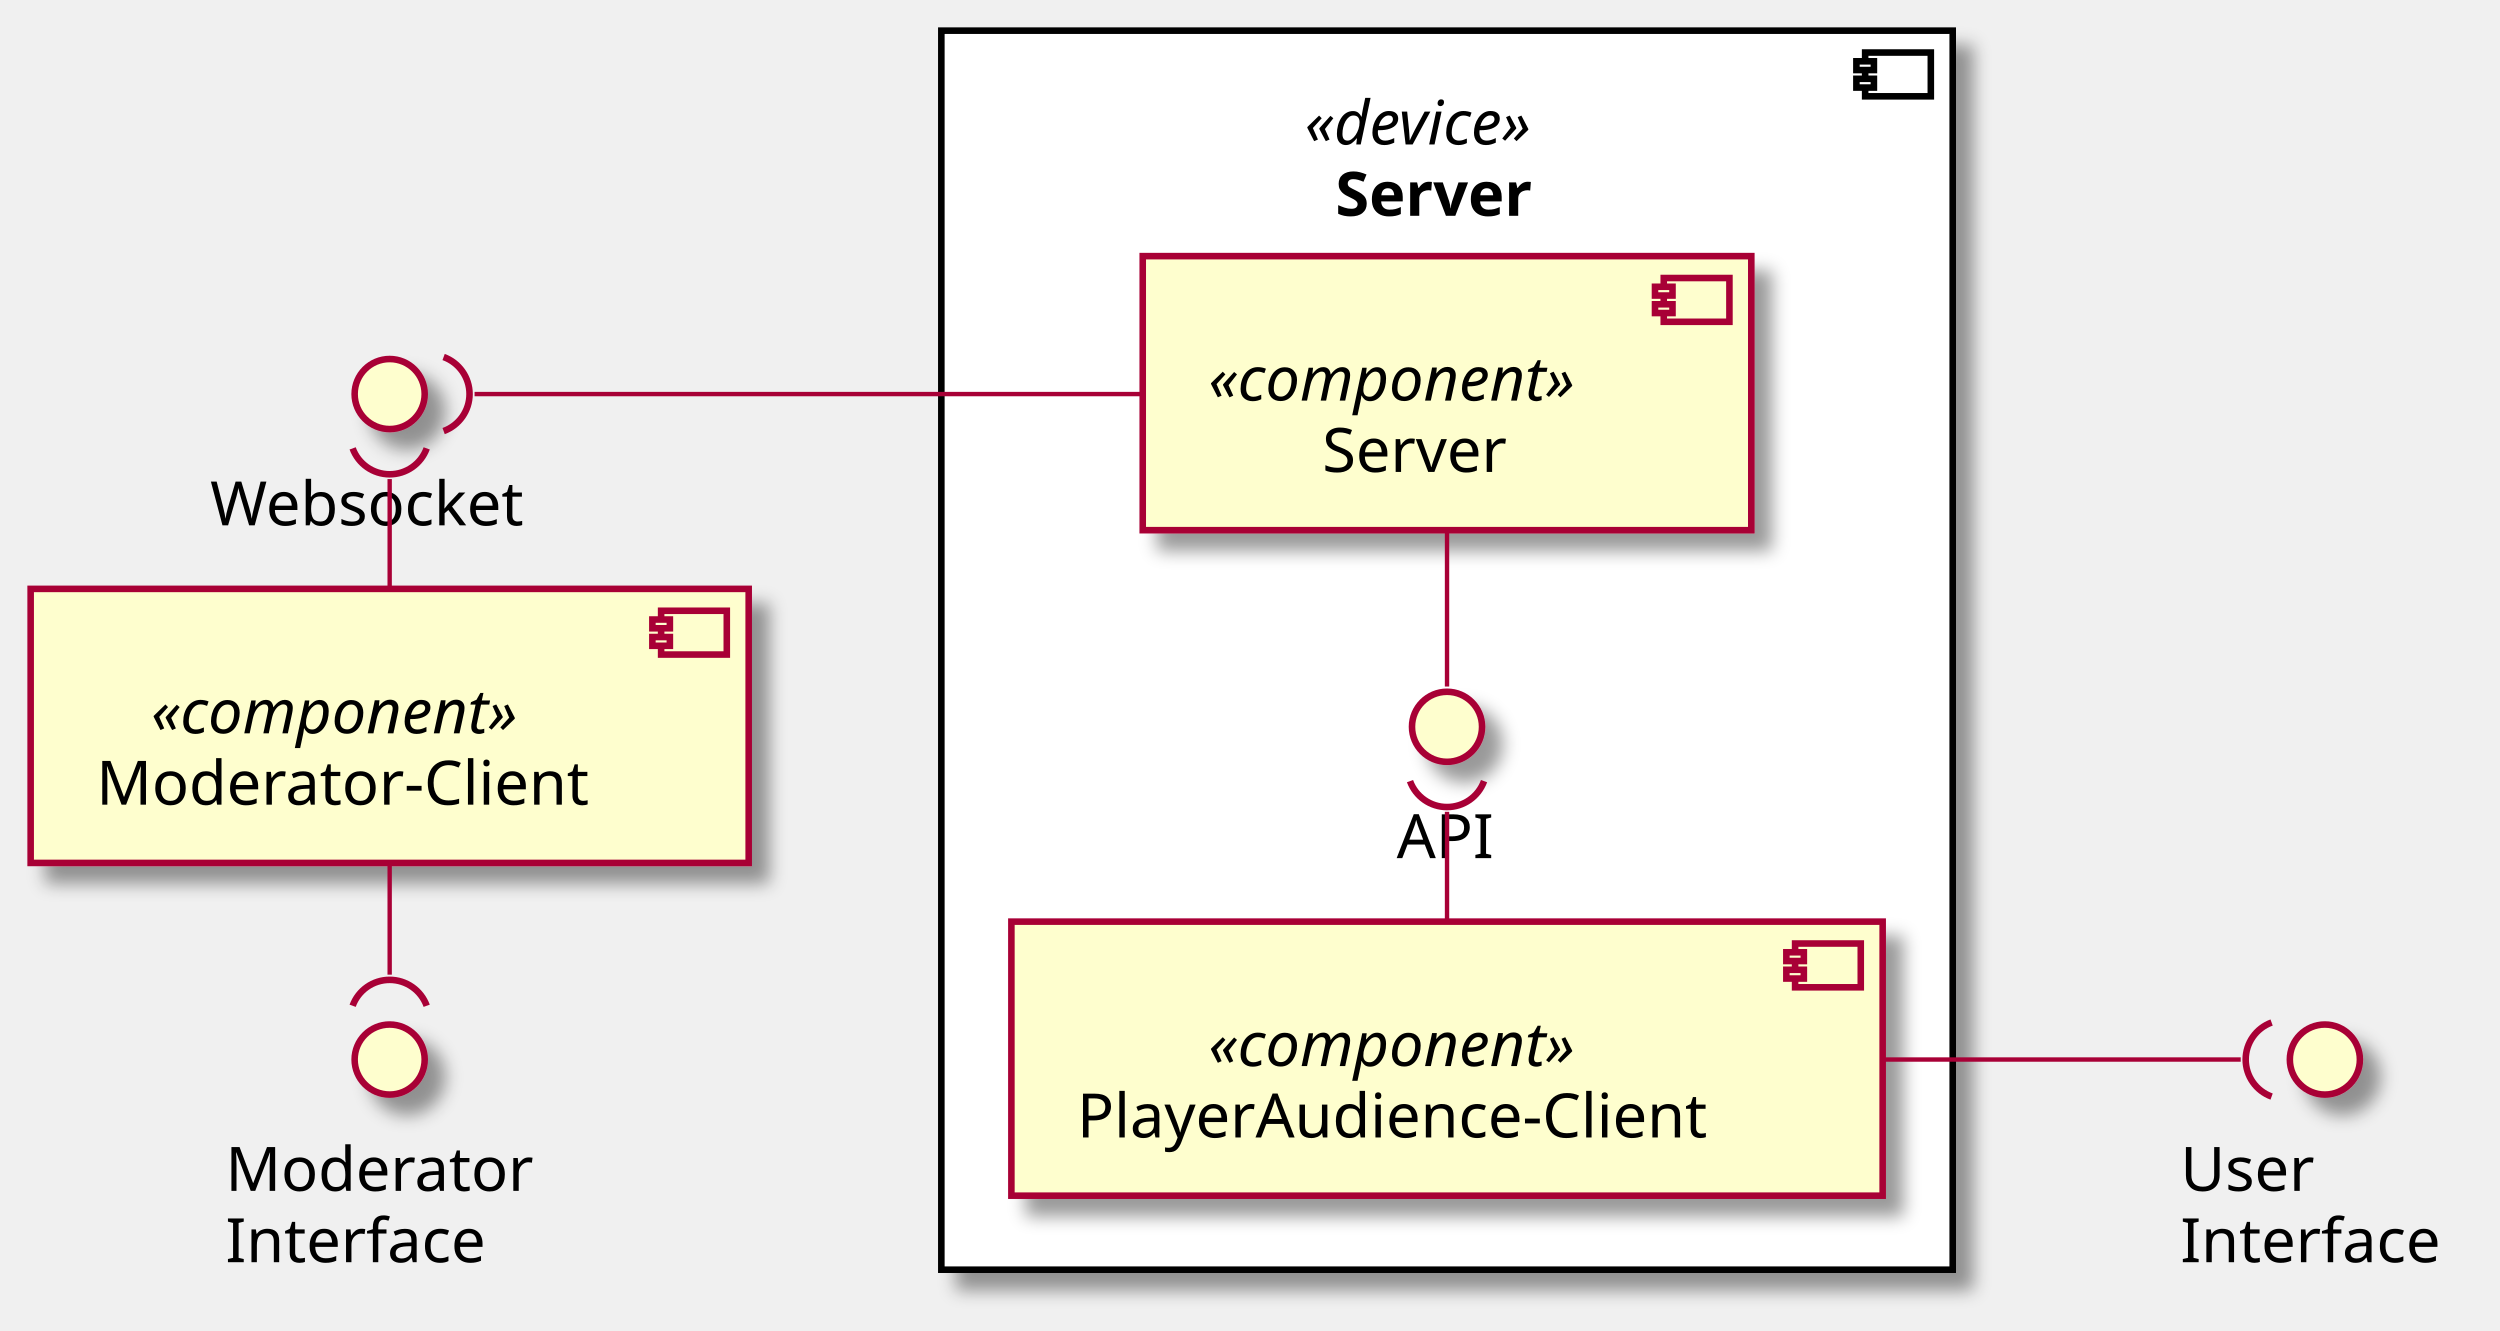
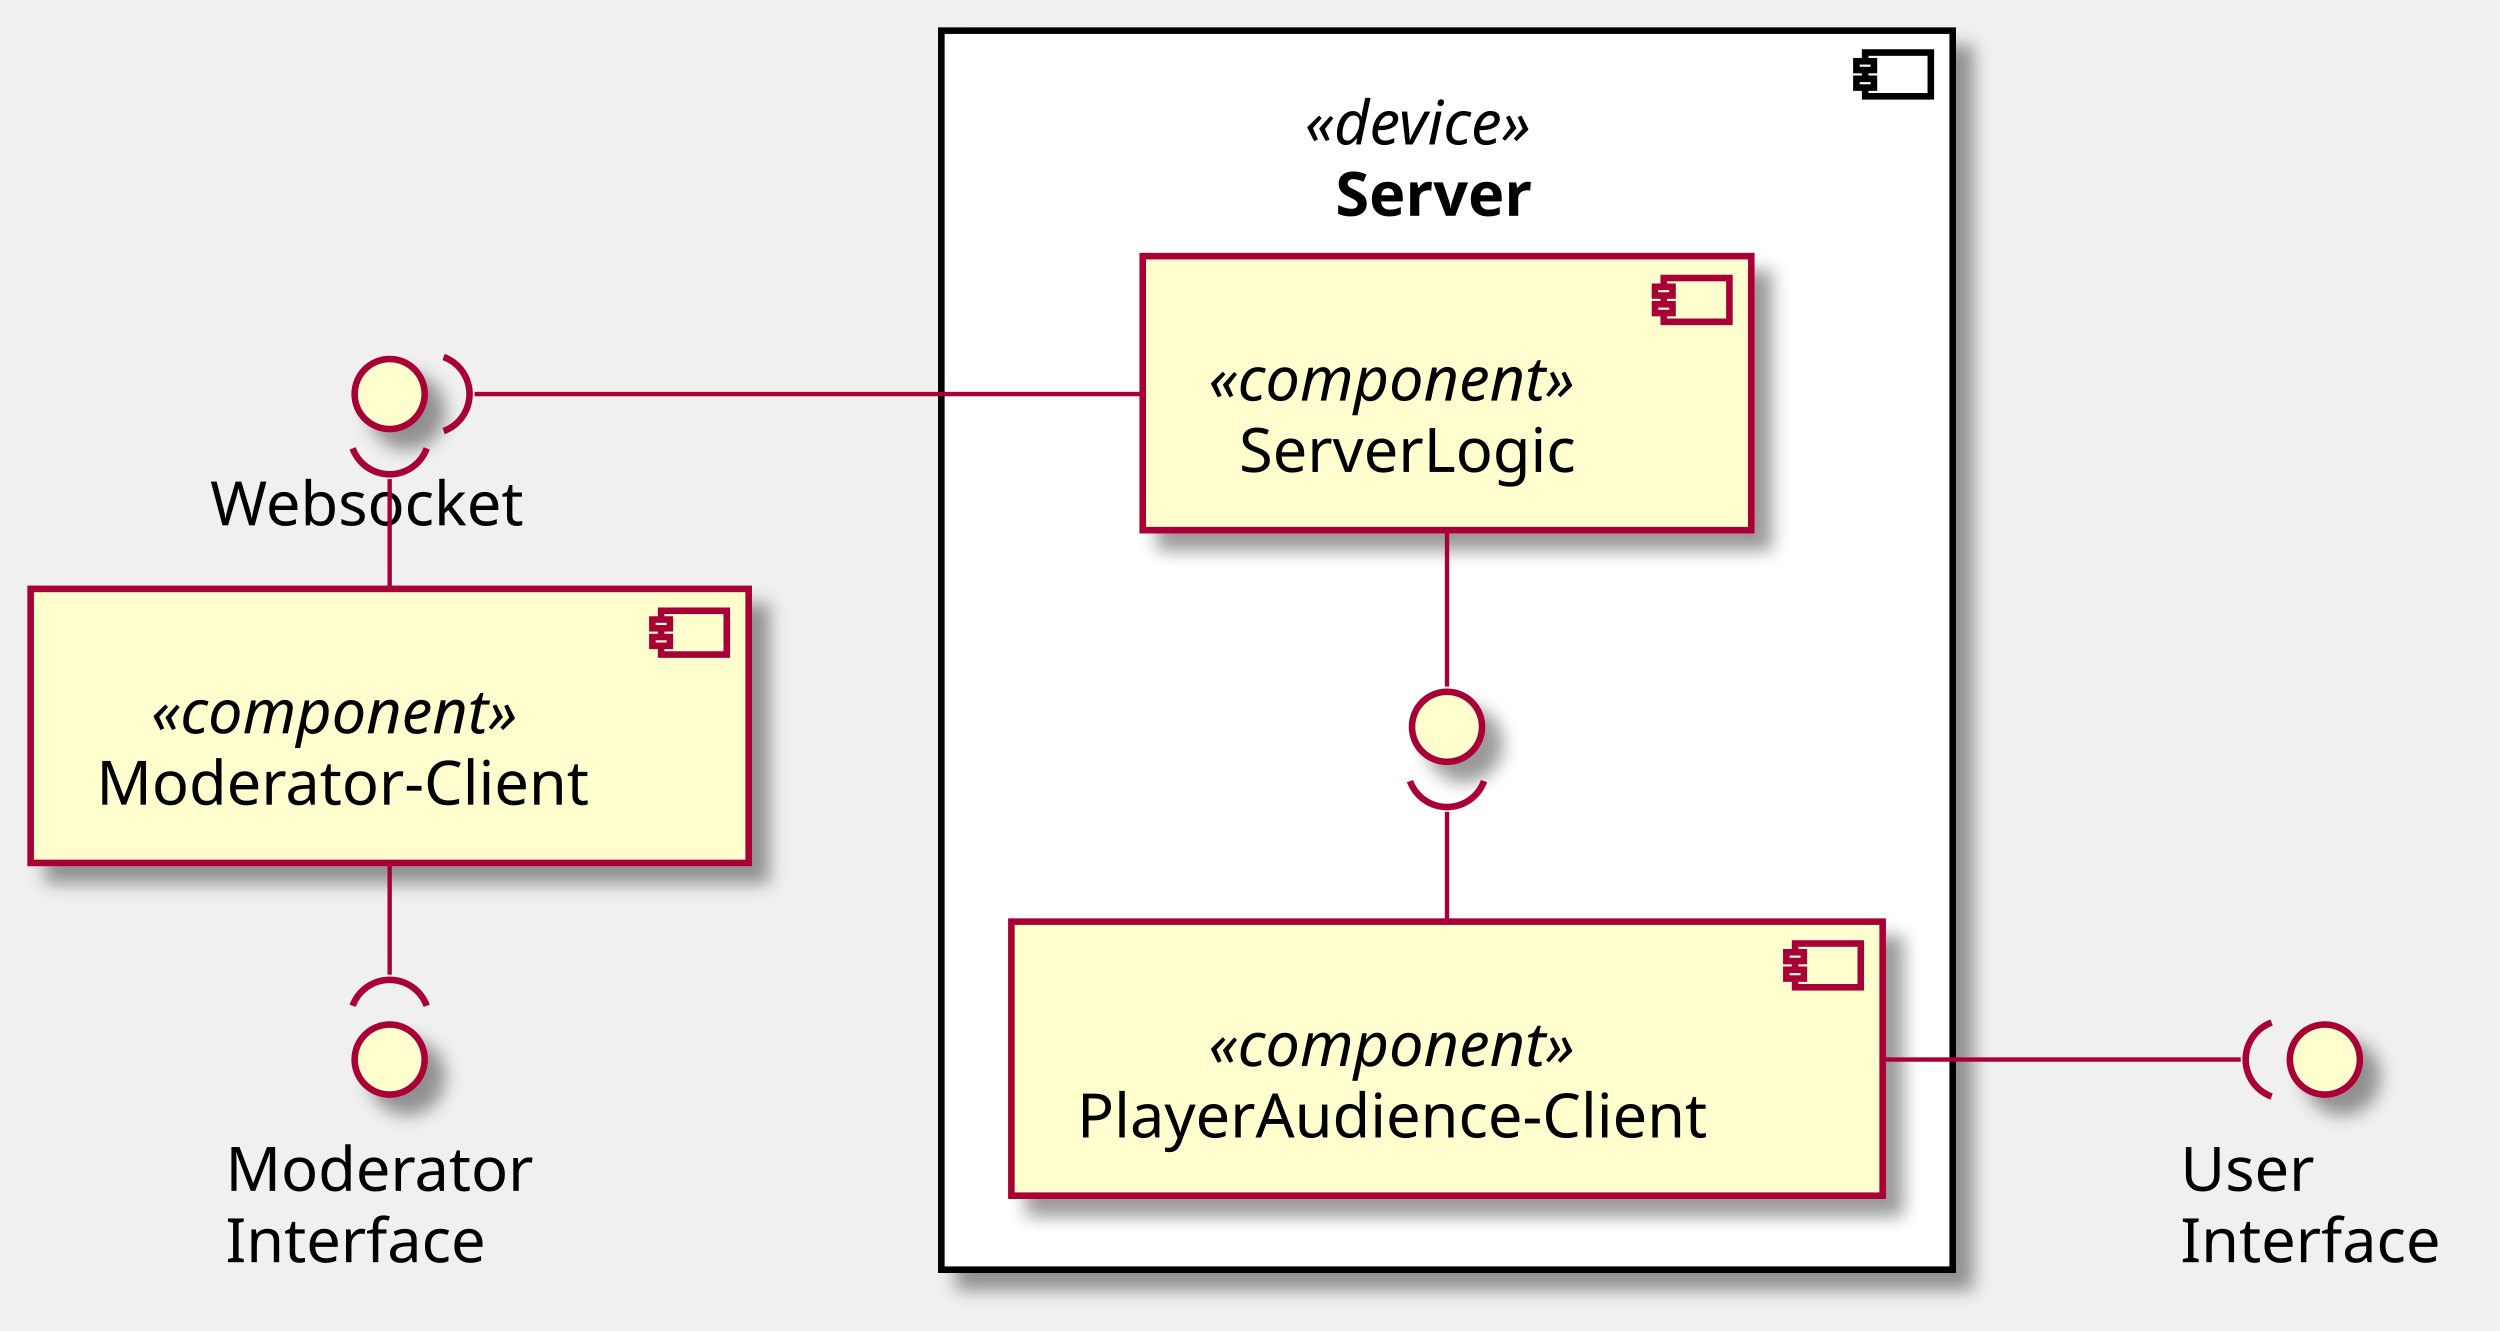
<svg xmlns="http://www.w3.org/2000/svg" contentScriptType="application/ecmascript" contentStyleType="text/css" height="304px" preserveAspectRatio="none" style="width:571px;height:304px;" version="1.1" viewBox="0 0 571 304" width="571px" zoomAndPan="magnify">
  <defs>
-     <filter height="300%" id="fpd34bdc4avdf" width="300%" x="-1" y="-1">
+     <filter height="300%" id="f1kcx7p0ley7mz" width="300%" x="-1" y="-1">
      <feGaussianBlur result="blurOut" stdDeviation="2.0" />
      <feColorMatrix in="blurOut" result="blurOut2" type="matrix" values="0 0 0 0 0 0 0 0 0 0 0 0 0 0 0 0 0 0 .4 0" />
      <feOffset dx="4.0" dy="4.0" in="blurOut2" result="blurOut3" />
      <feBlend in="SourceGraphic" in2="blurOut3" mode="normal" />
    </filter>
  </defs>
  <g>
-     <rect fill="#FFFFFF" filter="url(#fpd34bdc4avdf)" height="283" style="stroke: #000000; stroke-width: 1.5;" width="231" x="215" y="7" />
+     <rect fill="#FFFFFF" filter="url(#f1kcx7p0ley7mz)" height="283" style="stroke: #000000; stroke-width: 1.5;" width="231" x="215" y="7" />
    <rect fill="#FFFFFF" height="10" style="stroke: #000000; stroke-width: 1.5;" width="15" x="426" y="12" />
    <rect fill="#FFFFFF" height="2" style="stroke: #000000; stroke-width: 1.5;" width="4" x="424" y="14" />
    <rect fill="#FFFFFF" height="2" style="stroke: #000000; stroke-width: 1.5;" width="4" x="424" y="18" />
    <text fill="#000000" font-family="sans-serif" font-size="14" font-style="italic" lengthAdjust="spacingAndGlyphs" textLength="65" x="298" y="32.995">«device»</text>
    <text fill="#000000" font-family="sans-serif" font-size="14" font-weight="bold" lengthAdjust="spacingAndGlyphs" textLength="51" x="305" y="49.292">Server</text>
-     <ellipse cx="330.5" cy="166" fill="#FEFECE" filter="url(#fpd34bdc4avdf)" rx="8" ry="8" style="stroke: #A80036; stroke-width: 1.5;" />
-     <text fill="#000000" font-family="sans-serif" font-size="14" lengthAdjust="spacingAndGlyphs" textLength="23" x="319" y="195.995">API</text>
-     <rect fill="#FEFECE" filter="url(#fpd34bdc4avdf)" height="62.594" style="stroke: #A80036; stroke-width: 1.5;" width="199" x="231" y="210.5" />
+     <ellipse cx="330.5" cy="166" fill="#FEFECE" filter="url(#f1kcx7p0ley7mz)" rx="8" ry="8" style="stroke: #A80036; stroke-width: 1.5;" />
+     <rect fill="#FEFECE" filter="url(#f1kcx7p0ley7mz)" height="62.594" style="stroke: #A80036; stroke-width: 1.5;" width="199" x="231" y="210.5" />
    <rect fill="#FEFECE" height="10" style="stroke: #A80036; stroke-width: 1.5;" width="15" x="410" y="215.5" />
    <rect fill="#FEFECE" height="2" style="stroke: #A80036; stroke-width: 1.5;" width="4" x="408" y="217.5" />
    <rect fill="#FEFECE" height="2" style="stroke: #A80036; stroke-width: 1.5;" width="4" x="408" y="221.5" />
    <text fill="#000000" font-family="sans-serif" font-size="14" font-style="italic" lengthAdjust="spacingAndGlyphs" textLength="99" x="276" y="243.495">«component»</text>
    <text fill="#000000" font-family="sans-serif" font-size="14" lengthAdjust="spacingAndGlyphs" textLength="159" x="246" y="259.792">PlayerAudience-Client</text>
-     <rect fill="#FEFECE" filter="url(#fpd34bdc4avdf)" height="62.594" style="stroke: #A80036; stroke-width: 1.5;" width="139" x="261" y="58.5" />
+     <rect fill="#FEFECE" filter="url(#f1kcx7p0ley7mz)" height="62.594" style="stroke: #A80036; stroke-width: 1.5;" width="139" x="261" y="58.5" />
    <rect fill="#FEFECE" height="10" style="stroke: #A80036; stroke-width: 1.5;" width="15" x="380" y="63.5" />
    <rect fill="#FEFECE" height="2" style="stroke: #A80036; stroke-width: 1.5;" width="4" x="378" y="65.5" />
    <rect fill="#FEFECE" height="2" style="stroke: #A80036; stroke-width: 1.5;" width="4" x="378" y="69.5" />
    <text fill="#000000" font-family="sans-serif" font-size="14" font-style="italic" lengthAdjust="spacingAndGlyphs" textLength="99" x="276" y="91.495">«component»</text>
-     <text fill="#000000" font-family="sans-serif" font-size="14" lengthAdjust="spacingAndGlyphs" textLength="47" x="302" y="107.792">Server</text>
-     <ellipse cx="89" cy="90" fill="#FEFECE" filter="url(#fpd34bdc4avdf)" rx="8" ry="8" style="stroke: #A80036; stroke-width: 1.5;" />
+     <text fill="#000000" font-family="sans-serif" font-size="14" lengthAdjust="spacingAndGlyphs" textLength="85" x="283" y="107.792">ServerLogic</text>
+     <ellipse cx="89" cy="90" fill="#FEFECE" filter="url(#f1kcx7p0ley7mz)" rx="8" ry="8" style="stroke: #A80036; stroke-width: 1.5;" />
    <text fill="#000000" font-family="sans-serif" font-size="14" lengthAdjust="spacingAndGlyphs" textLength="82" x="48" y="119.995">Websocket</text>
-     <ellipse cx="531" cy="242" fill="#FEFECE" filter="url(#fpd34bdc4avdf)" rx="8" ry="8" style="stroke: #A80036; stroke-width: 1.5;" />
+     <ellipse cx="531" cy="242" fill="#FEFECE" filter="url(#f1kcx7p0ley7mz)" rx="8" ry="8" style="stroke: #A80036; stroke-width: 1.5;" />
    <text fill="#000000" font-family="sans-serif" font-size="14" lengthAdjust="spacingAndGlyphs" textLength="31" x="498" y="271.995">User</text>
    <text fill="#000000" font-family="sans-serif" font-size="14" lengthAdjust="spacingAndGlyphs" textLength="66" x="498" y="288.292">Interface</text>
-     <ellipse cx="89" cy="242" fill="#FEFECE" filter="url(#fpd34bdc4avdf)" rx="8" ry="8" style="stroke: #A80036; stroke-width: 1.5;" />
+     <ellipse cx="89" cy="242" fill="#FEFECE" filter="url(#f1kcx7p0ley7mz)" rx="8" ry="8" style="stroke: #A80036; stroke-width: 1.5;" />
    <text fill="#000000" font-family="sans-serif" font-size="14" lengthAdjust="spacingAndGlyphs" textLength="75" x="51.5" y="271.995">Moderator</text>
    <text fill="#000000" font-family="sans-serif" font-size="14" lengthAdjust="spacingAndGlyphs" textLength="66" x="51.5" y="288.292">Interface</text>
-     <rect fill="#FEFECE" filter="url(#fpd34bdc4avdf)" height="62.594" style="stroke: #A80036; stroke-width: 1.5;" width="164" x="7" y="134.5" />
+     <rect fill="#FEFECE" filter="url(#f1kcx7p0ley7mz)" height="62.594" style="stroke: #A80036; stroke-width: 1.5;" width="164" x="7" y="134.5" />
    <rect fill="#FEFECE" height="10" style="stroke: #A80036; stroke-width: 1.5;" width="15" x="151" y="139.5" />
    <rect fill="#FEFECE" height="2" style="stroke: #A80036; stroke-width: 1.5;" width="4" x="149" y="141.5" />
    <rect fill="#FEFECE" height="2" style="stroke: #A80036; stroke-width: 1.5;" width="4" x="149" y="145.5" />
    <text fill="#000000" font-family="sans-serif" font-size="14" font-style="italic" lengthAdjust="spacingAndGlyphs" textLength="99" x="34.5" y="167.495">«component»</text>
    <text fill="#000000" font-family="sans-serif" font-size="14" lengthAdjust="spacingAndGlyphs" textLength="124" x="22" y="183.792">Moderator-Client</text>
    <path d="M89,109.42 C89,117.691 89,125.963 89,134.234 " fill="none" id="ws-backto-StPlCl" style="stroke: #A80036; stroke-width: 1.0;" />
    <path d="M80.543,102.409 A9,9 0 0 0 97.457 102.409" fill="none" style="stroke: #A80036; stroke-width: 1.5;" />
    <path d="M108.39,90 C140.606,90 208.782,90 260.968,90 " fill="none" id="ws-backto-SeCl" style="stroke: #A80036; stroke-width: 1.0;" />
    <path d="M101.322,98.457 A9,9 0 0 0 101.322 81.543" fill="none" style="stroke: #A80036; stroke-width: 1.5;" />
    <path d="M89,197.572 C89,205.92 89,214.267 89,222.615 " fill="none" id="StPlCl-to-mi" style="stroke: #A80036; stroke-width: 1.0;" />
    <path d="M97.457,229.719 A9,9 0 0 0 80.543 229.719" fill="none" style="stroke: #A80036; stroke-width: 1.5;" />
    <path d="M430.168,242 C461.432,242 492.773,242 511.782,242 " fill="none" id="AuCl-to-ui" style="stroke: #A80036; stroke-width: 1.0;" />
    <path d="M518.835,233.543 A9,9 0 0 0 518.835 250.457" fill="none" style="stroke: #A80036; stroke-width: 1.5;" />
    <path d="M330.5,156.797 C330.5,145.055 330.5,133.314 330.5,121.572 " fill="none" id="api-SeCl" style="stroke: #A80036; stroke-width: 1.0;" />
    <path d="M330.5,210.234 C330.5,201.963 330.5,193.691 330.5,185.42 " fill="none" id="AuCl-to-api" style="stroke: #A80036; stroke-width: 1.0;" />
    <path d="M322.043,178.409 A9,9 0 0 0 338.957 178.409" fill="none" style="stroke: #A80036; stroke-width: 1.5;" />
  </g>
</svg>
